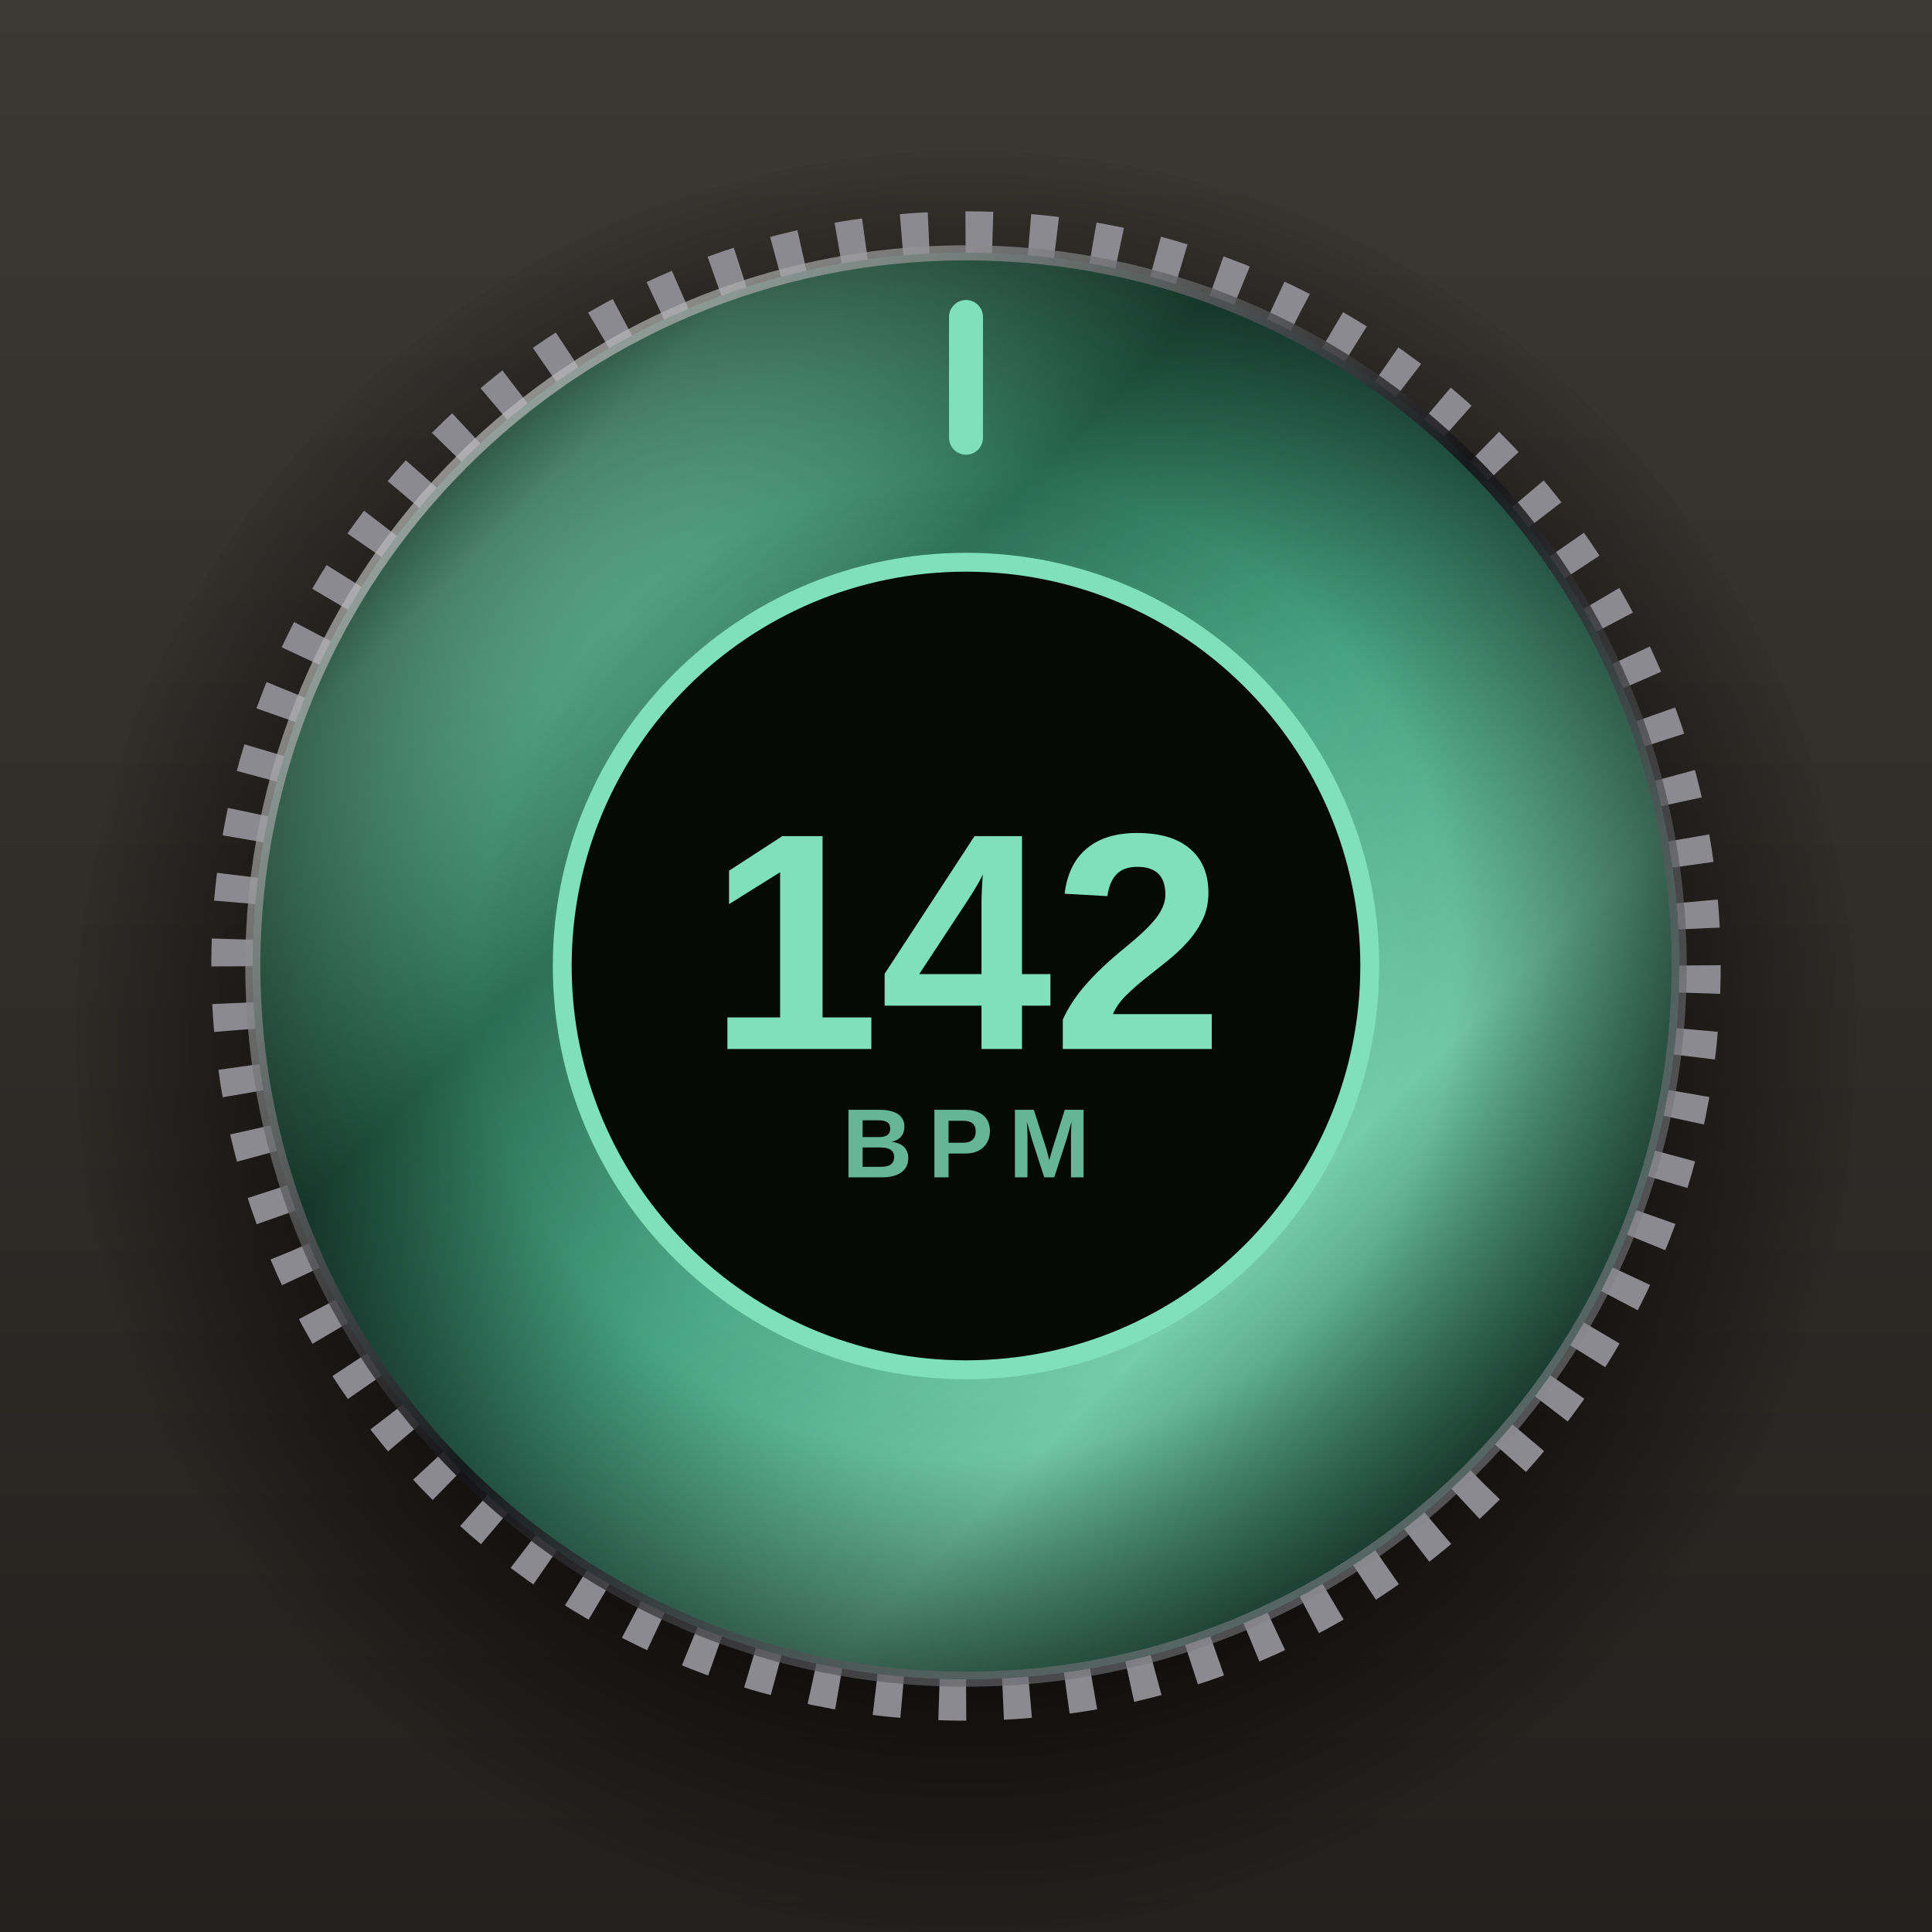
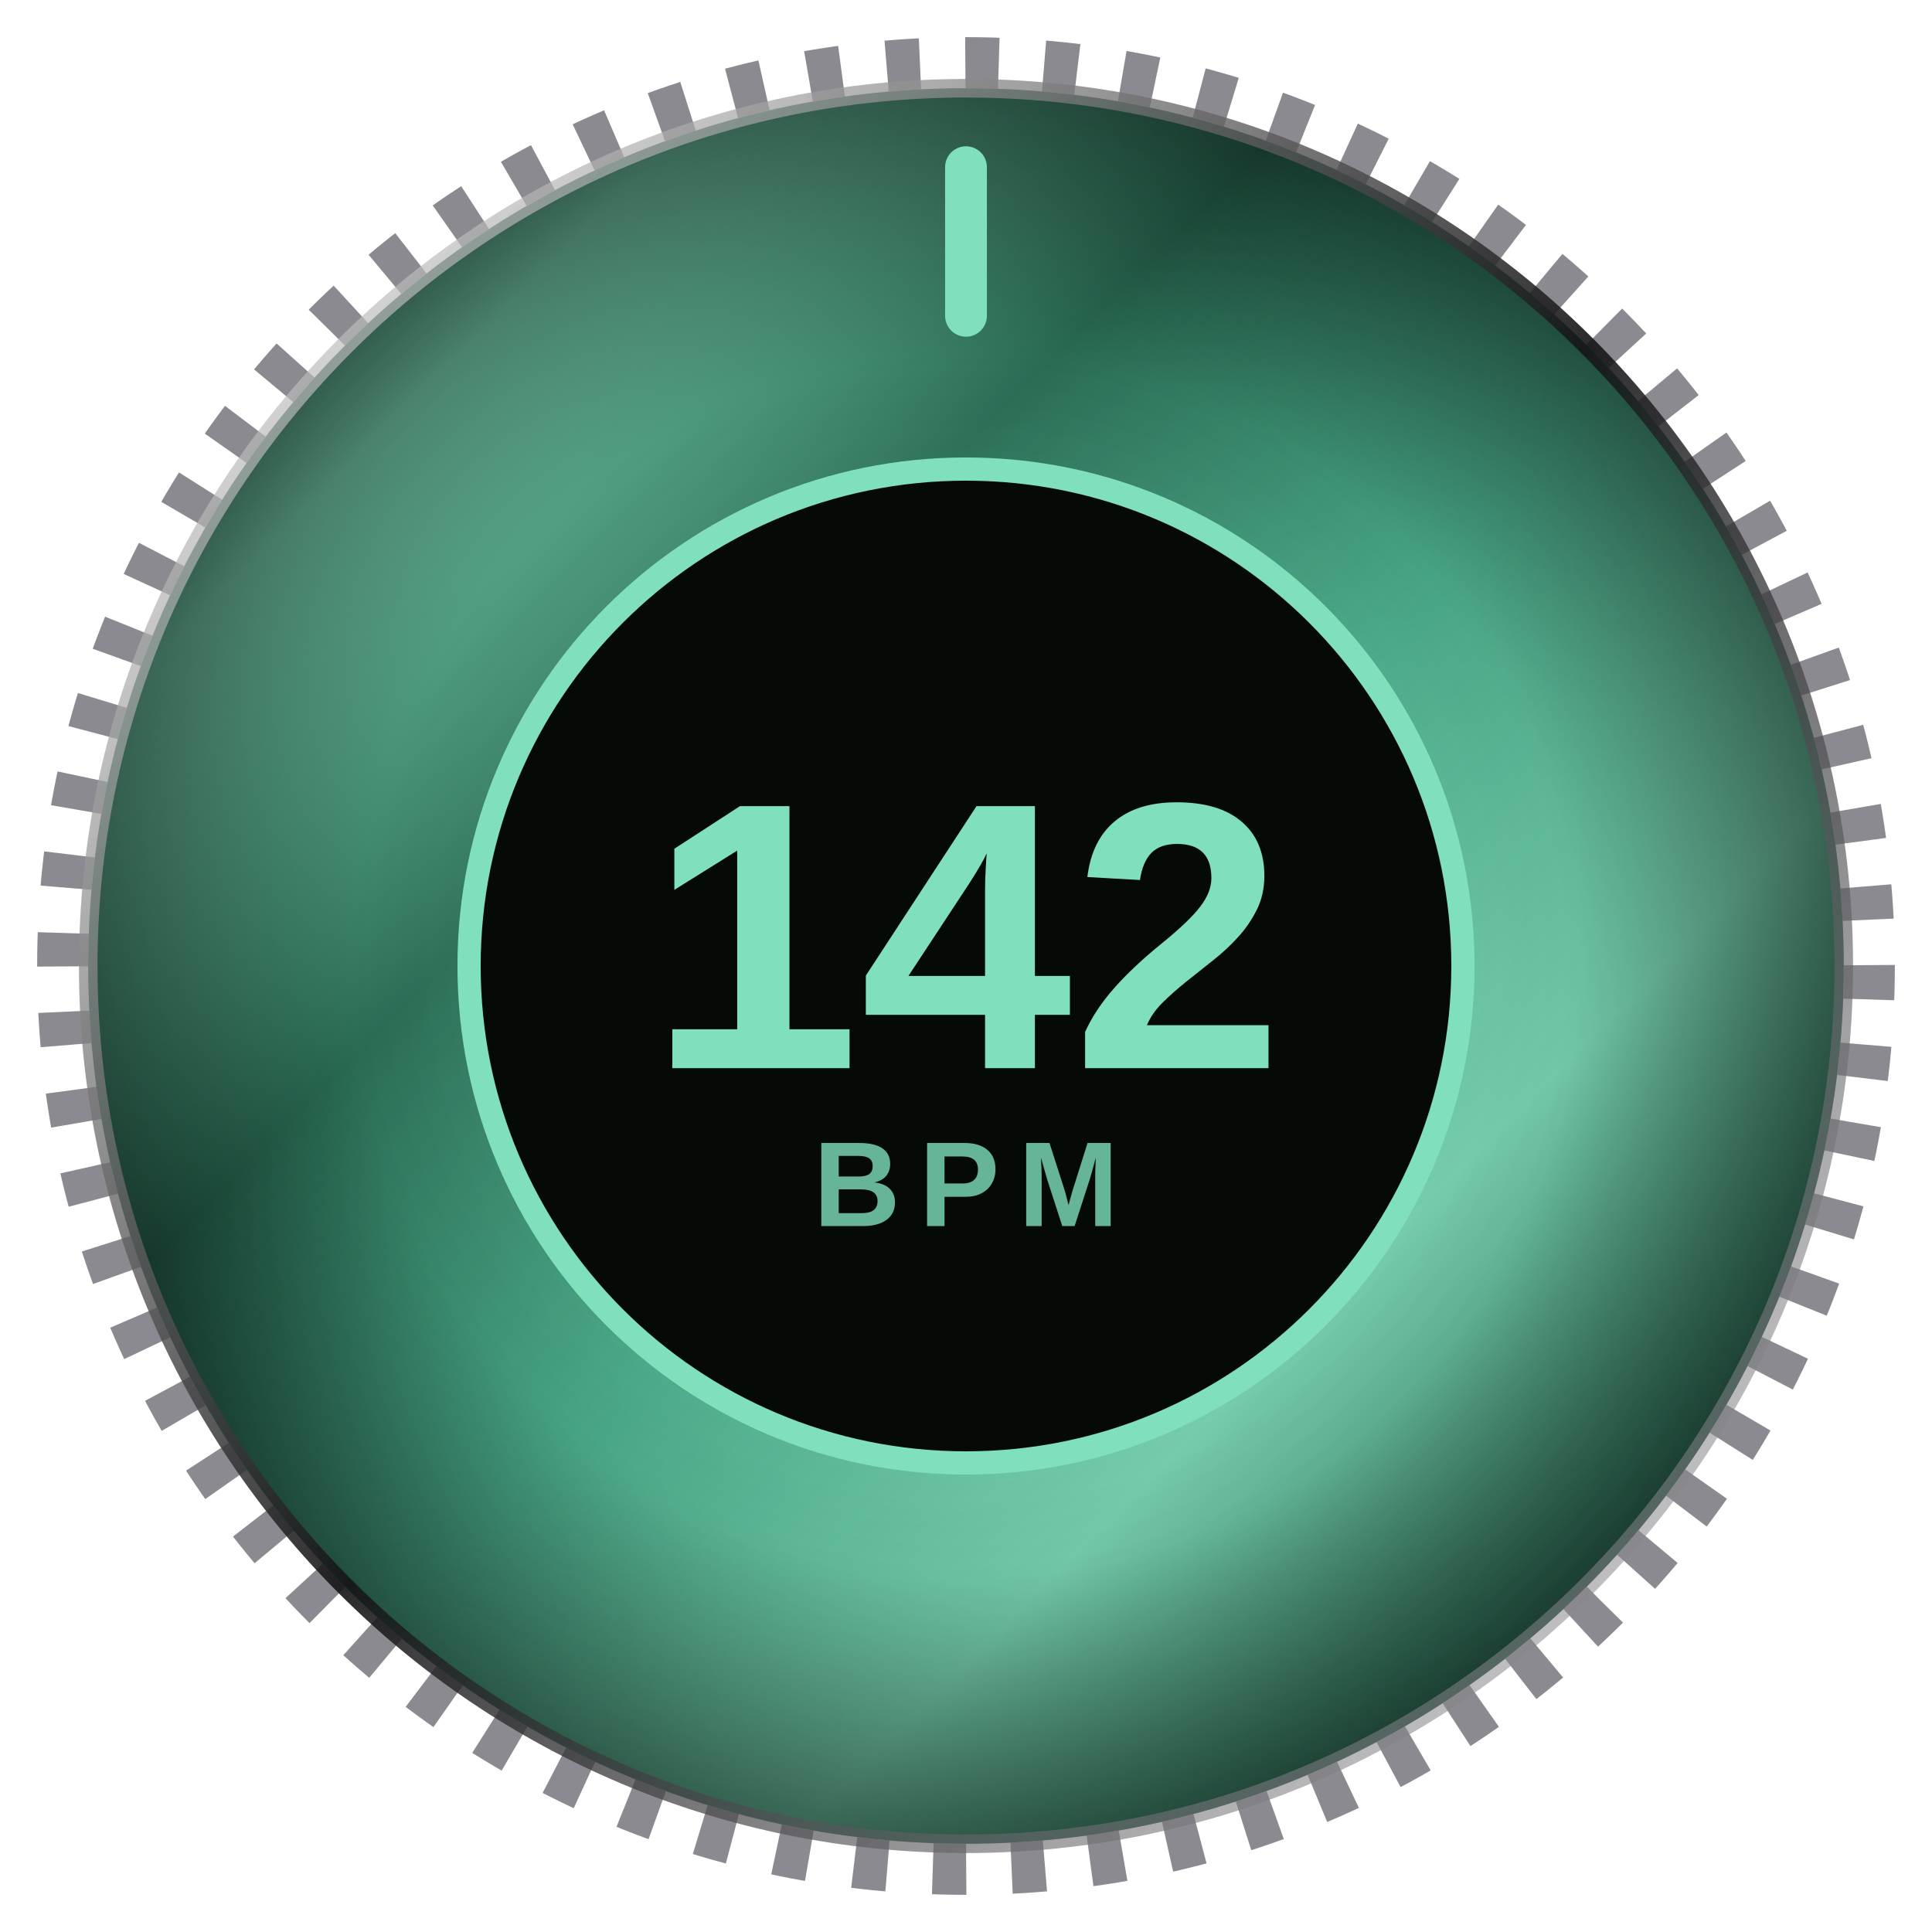
- <svg xmlns="http://www.w3.org/2000/svg" viewBox="0 0 512 512">
+ <svg xmlns="http://www.w3.org/2000/svg" viewBox="48 48 416 416">
  <defs>
-     <linearGradient id="bg" x1="0" y1="0" x2="0" y2="1">
-       <stop offset="0" stop-color="#3b3933" />
-       <stop offset="1" stop-color="#23211d" />
-     </linearGradient>
-     <radialGradient id="shadow" cx="50%" cy="50%" r="50%">
-       <stop offset="0.7" stop-color="#000" stop-opacity="0.6" />
-       <stop offset="1" stop-color="#000" stop-opacity="0" />
-     </radialGradient>
    <linearGradient id="metal" x1="0" y1="0" x2="1" y2="1">
      <stop offset="0" stop-color="#2f7a5f" />
      <stop offset="0.18" stop-color="#7fe0bb" />
      <stop offset="0.35" stop-color="#2f7a5f" />
      <stop offset="0.52" stop-color="#4fb894" />
      <stop offset="0.7" stop-color="#7fe0bb" />
      <stop offset="0.88" stop-color="#2f7a5f" />
      <stop offset="1" stop-color="#2f7a5f" />
    </linearGradient>
    <radialGradient id="depth" cx="50%" cy="50%" r="50%">
      <stop offset="0" stop-color="#fff" stop-opacity="0.08" />
      <stop offset="0.7" stop-color="#000" stop-opacity="0.12" />
      <stop offset="1" stop-color="#000" stop-opacity="0.55" />
    </radialGradient>
    <linearGradient id="bezel" x1="0" y1="0" x2="1" y2="1">
      <stop offset="0" stop-color="#fff" stop-opacity="0.6" />
      <stop offset="0.5" stop-color="#141416" stop-opacity="0.9" />
      <stop offset="1" stop-color="#b4b4ba" stop-opacity="0.4" />
    </linearGradient>
  </defs>
-   <rect width="512" height="512" fill="url(#bg)" />
-   <circle cx="256" cy="276" r="236" fill="url(#shadow)" />
  <circle cx="256" cy="256" r="194.5" fill="none" stroke="#8a8a90" stroke-width="11" stroke-dasharray="7.2 9.773" />
  <circle cx="256" cy="256" r="189" fill="url(#metal)" />
  <circle cx="256" cy="256" r="189" fill="url(#depth)" />
  <circle cx="256" cy="256" r="189" fill="none" stroke="url(#bezel)" stroke-width="4" />
  <path d="M256 84V116" stroke="#7fe0bb" stroke-width="9" stroke-linecap="round" />
  <circle cx="256" cy="256" r="107" fill="#050a07" stroke="#7fe0bb" stroke-width="5" />
  <text x="256" y="278" text-anchor="middle" font-family="Arial, Helvetica, sans-serif" font-weight="700" font-size="82" fill="#7fe0bb">142</text>
  <text x="256" y="312" text-anchor="middle" font-family="Arial, Helvetica, sans-serif" font-weight="700" font-size="26" letter-spacing="4" fill="#7fe0bb" fill-opacity="0.8">BPM</text>
</svg>
